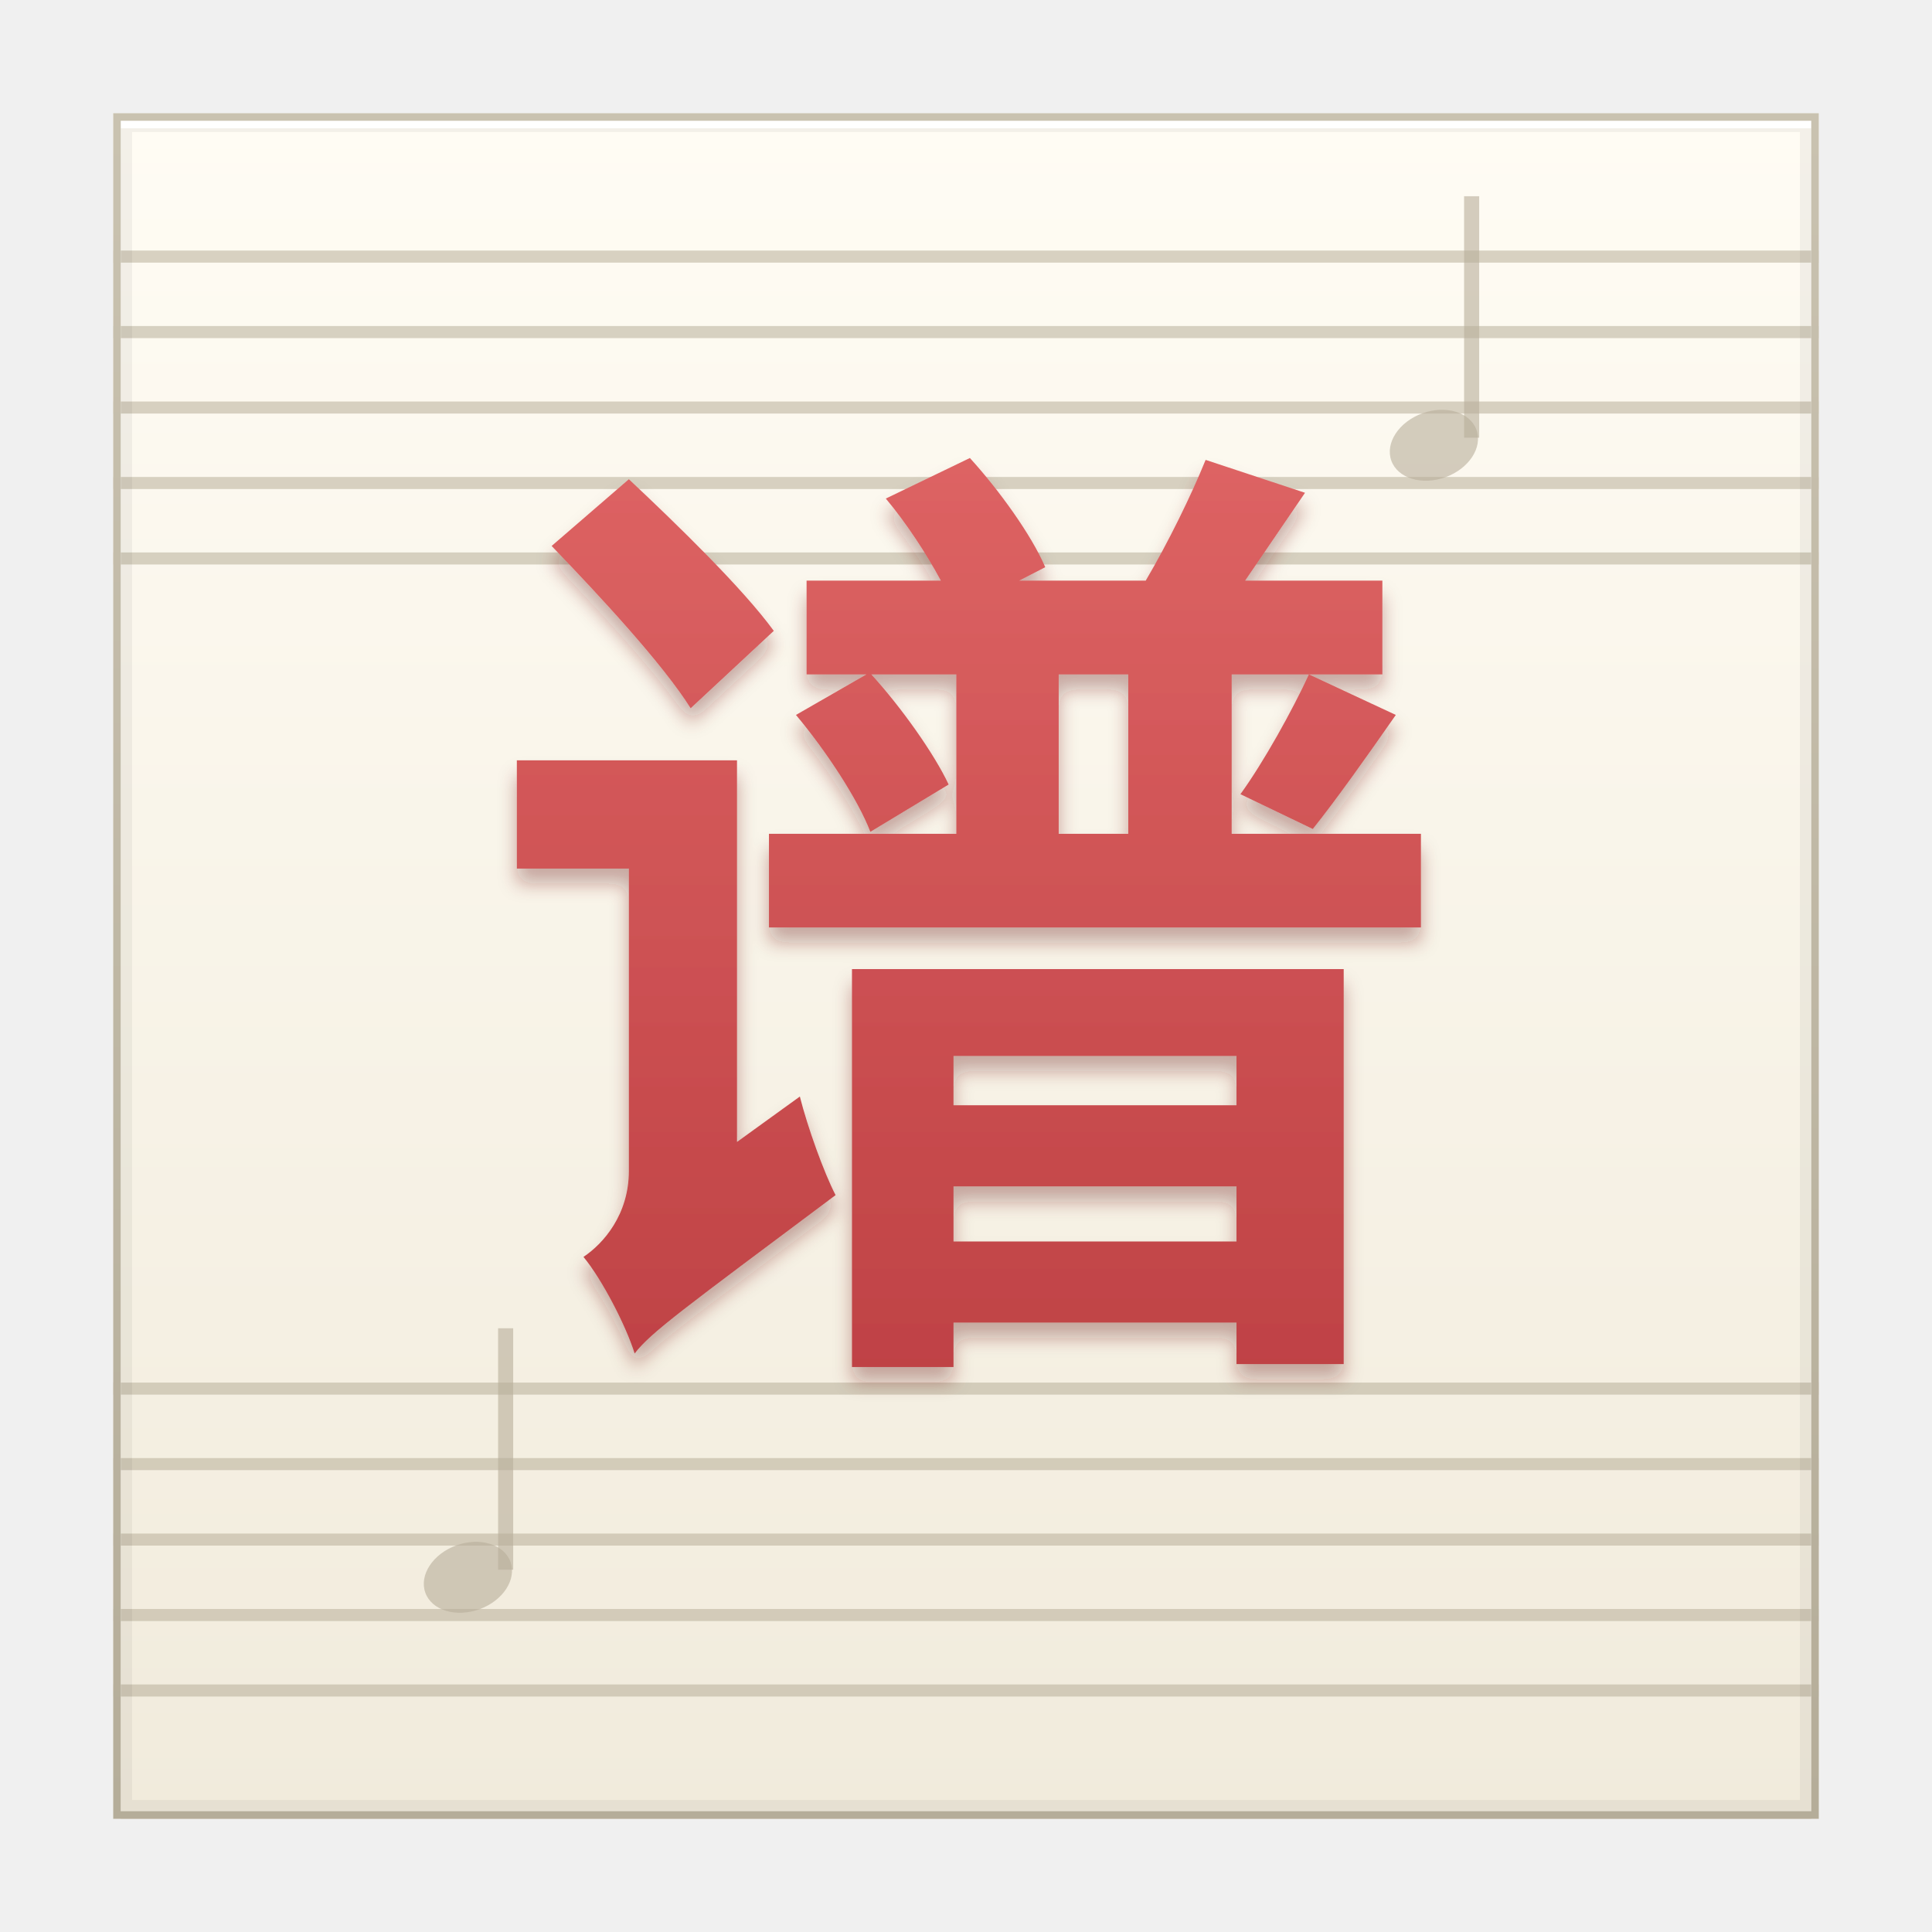
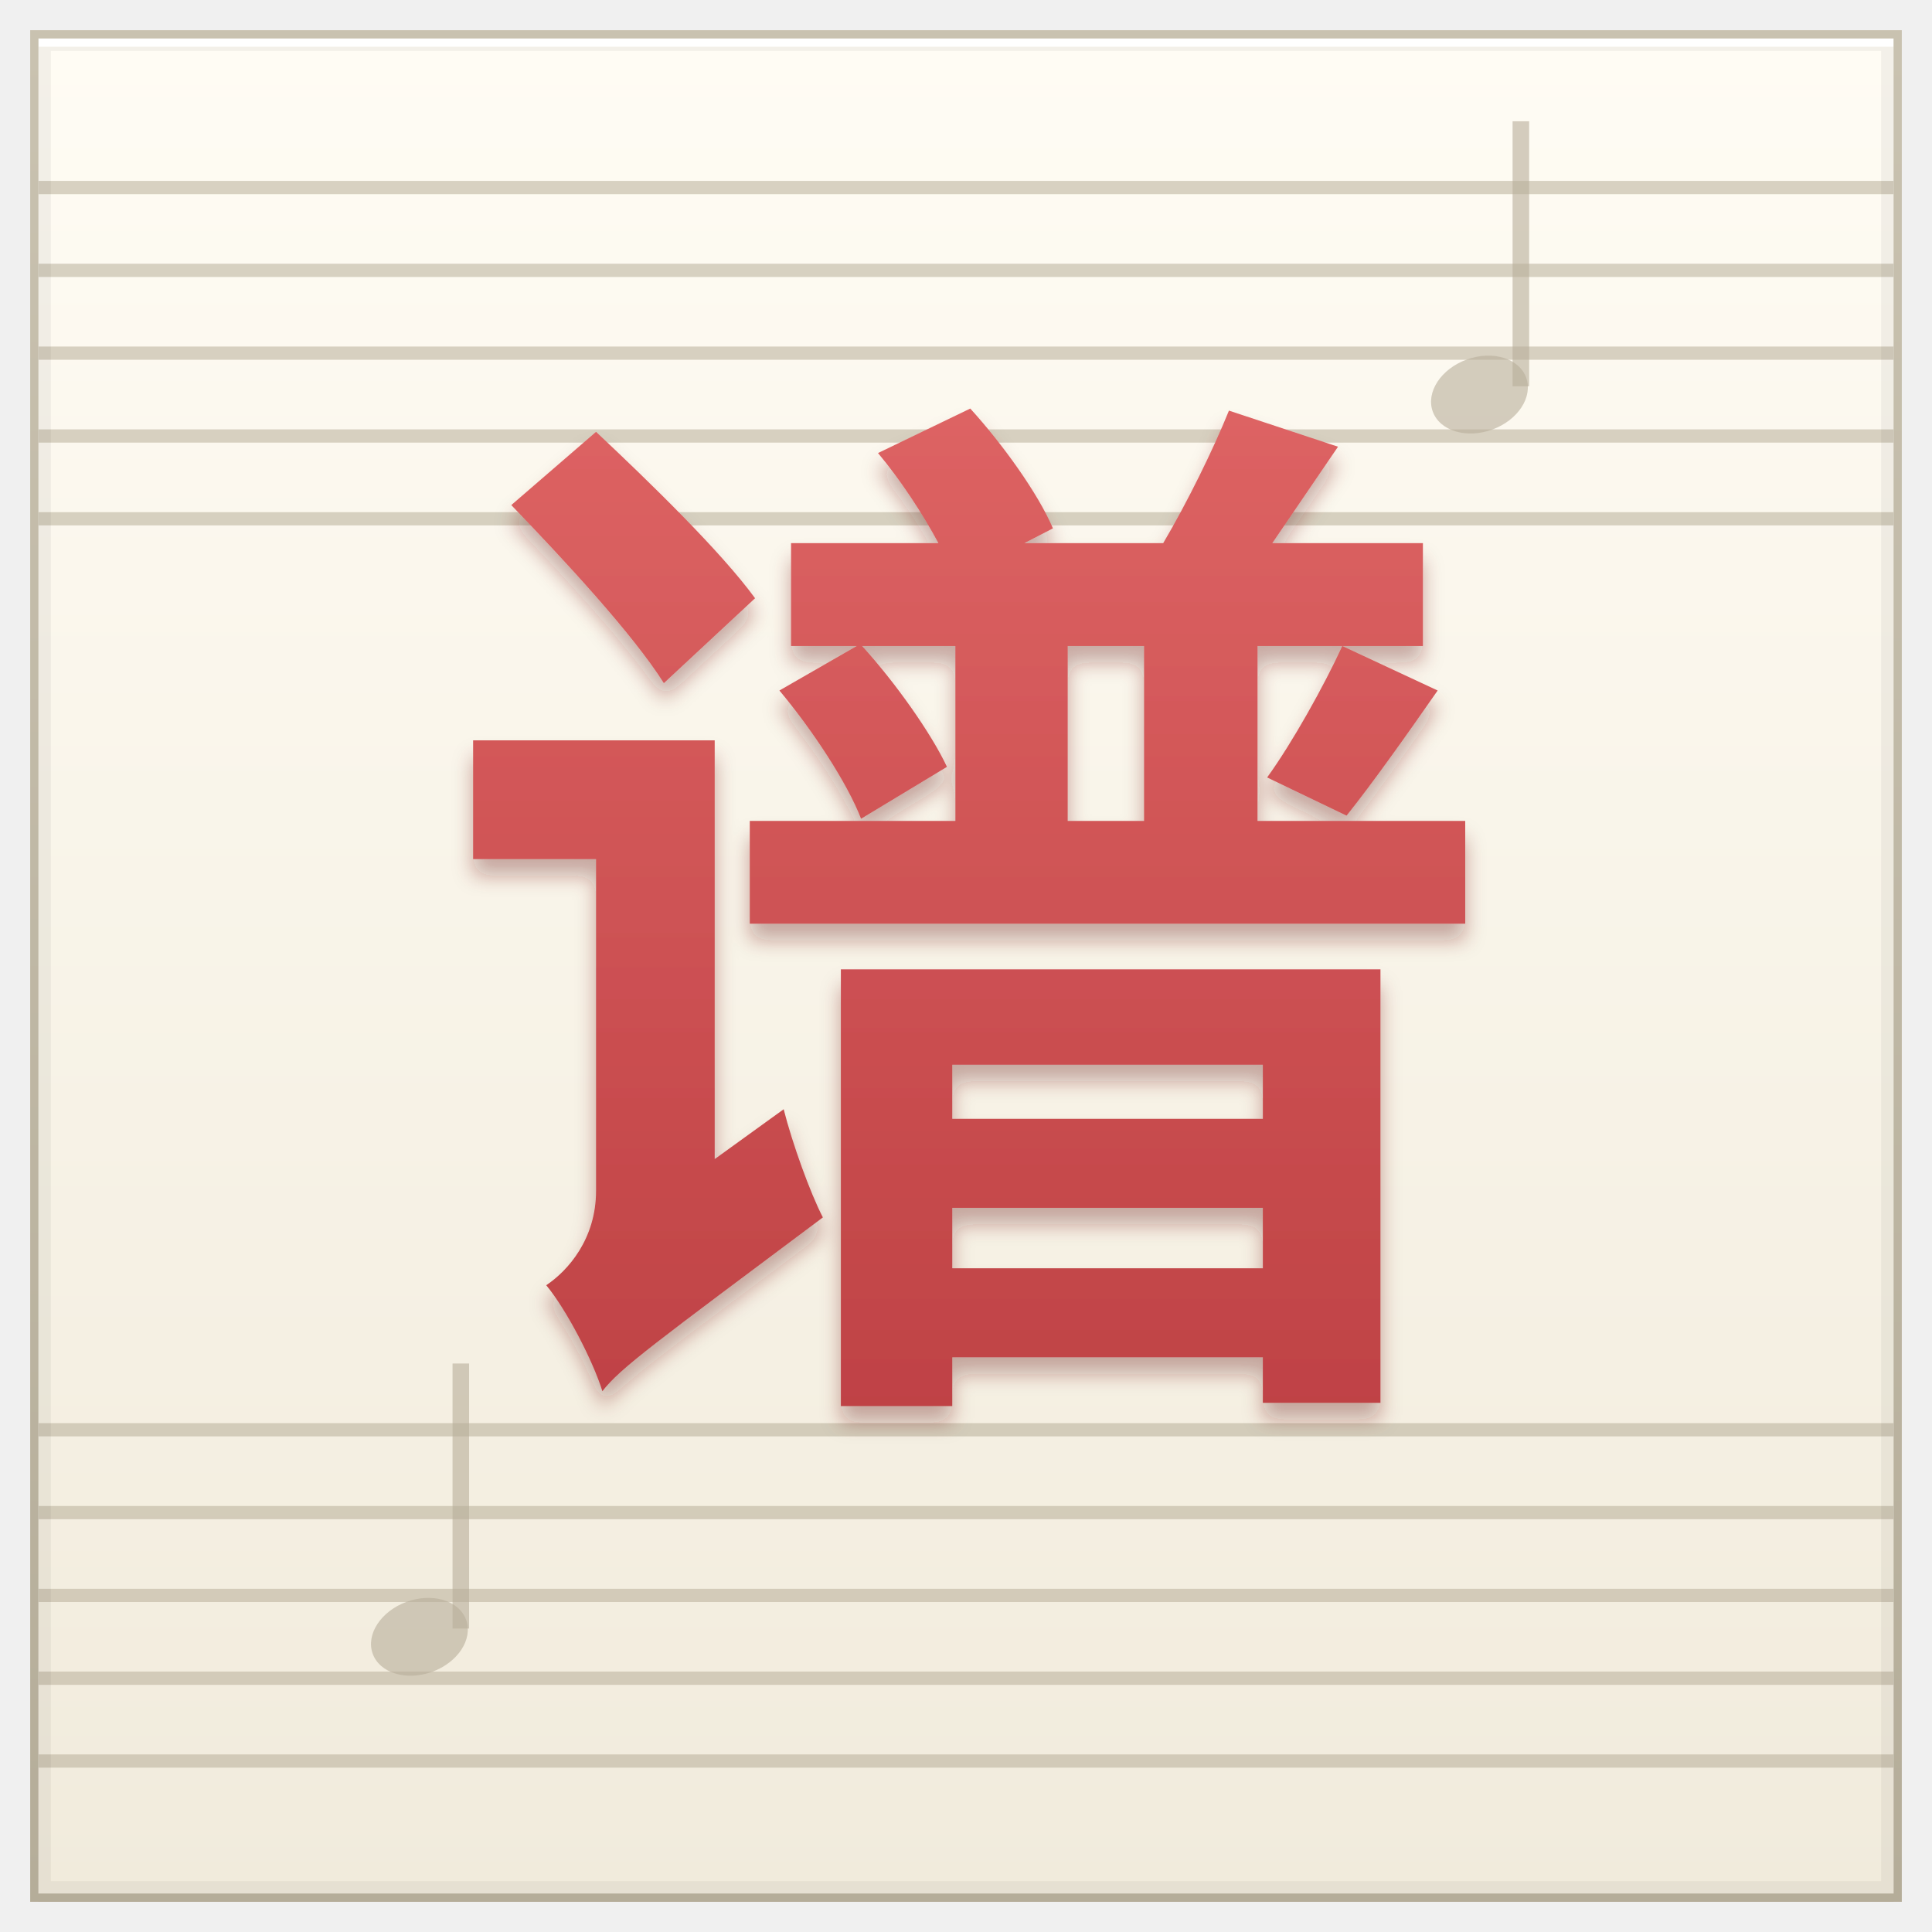
<svg xmlns="http://www.w3.org/2000/svg" viewBox="0 0 256 256" width="256" height="256">
-   <defs>
-     <path id="sq" d="M15 15H241V241H15Z" />
-     <clipPath id="clip">
-       <use href="#sq" />
-     </clipPath>
-     <linearGradient id="paper" x1="0" y1="15" x2="0" y2="241" gradientUnits="userSpaceOnUse">
-       <stop offset="0" stop-color="#FFFCF4" />
-       <stop offset="1" stop-color="#F1EBDC" />
-     </linearGradient>
-     <linearGradient id="red" x1="0" y1="50" x2="0" y2="210" gradientUnits="userSpaceOnUse">
-       <stop offset="0" stop-color="#E06666" />
-       <stop offset="1" stop-color="#B83A3E" />
-     </linearGradient>
-     <linearGradient id="rim" x1="0" y1="15" x2="0" y2="241" gradientUnits="userSpaceOnUse">
-       <stop offset="0" stop-color="#C9C2B0" />
-       <stop offset="1" stop-color="#B5AD99" />
-     </linearGradient>
-     <filter id="ink" x="-10%" y="-10%" width="120%" height="130%">
-       <feDropShadow dx="0" dy="2" stdDeviation="1.2" flood-color="#6A1E20" flood-opacity="0.35" />
-     </filter>
-   </defs>
-   <use href="#sq" fill="url(#paper)" />
-   <g clip-path="url(#clip)">
-     <g stroke="#B7AE99" stroke-opacity="0.55" stroke-width="1.6">
-       <path d="M15 34H241M15 44H241M15 54H241M15 64H241M15 74H241" />
-       <path d="M15 184H241M15 194H241M15 204H241M15 214H241M15 224H241" />
+   <g transform="translate(128 128) scale(1.09735) translate(-128 -128)">
+     <defs>
+       <path id="sq" d="M15 15H241V241H15Z" />
+       <clipPath id="clip">
+         <use href="#sq" />
+       </clipPath>
+       <linearGradient id="paper" x1="0" y1="15" x2="0" y2="241" gradientUnits="userSpaceOnUse">
+         <stop offset="0" stop-color="#FFFCF4" />
+         <stop offset="1" stop-color="#F1EBDC" />
+       </linearGradient>
+       <linearGradient id="red" x1="0" y1="50" x2="0" y2="210" gradientUnits="userSpaceOnUse">
+         <stop offset="0" stop-color="#E06666" />
+         <stop offset="1" stop-color="#B83A3E" />
+       </linearGradient>
+       <linearGradient id="rim" x1="0" y1="15" x2="0" y2="241" gradientUnits="userSpaceOnUse">
+         <stop offset="0" stop-color="#C9C2B0" />
+         <stop offset="1" stop-color="#B5AD99" />
+       </linearGradient>
+       <filter id="ink" x="-10%" y="-10%" width="120%" height="130%">
+         <feDropShadow dx="0" dy="2" stdDeviation="1.2" flood-color="#6A1E20" flood-opacity="0.35" />
+       </filter>
+     </defs>
+     <use href="#sq" fill="url(#paper)" />
+     <g clip-path="url(#clip)">
+       <g stroke="#B7AE99" stroke-opacity="0.55" stroke-width="1.6">
+         <path d="M15 34H241M15 44H241M15 54H241M15 64H241M15 74H241" />
+         <path d="M15 184H241M15 194H241M15 204H241M15 214H241M15 224H241" />
+       </g>
+       <g fill="#B7AE99" fill-opacity="0.6">
+         <ellipse cx="190" cy="59" rx="6" ry="4.5" transform="rotate(-20 190 59)" />
+         <path d="M195 58V26" stroke="#B7AE99" stroke-opacity="0.6" stroke-width="2" />
+         <ellipse cx="62" cy="209" rx="6" ry="4.5" transform="rotate(-20 62 209)" />
+         <path d="M67 208V176" stroke="#B7AE99" stroke-opacity="0.6" stroke-width="2" />
+       </g>
+       <use href="#sq" fill="none" stroke="#000" stroke-opacity="0.05" stroke-width="5" />
+       <use href="#sq" fill="none" stroke="#fff" stroke-width="2" transform="translate(0 1)" />
+       <use href="#sq" fill="none" stroke="url(#rim)" stroke-width="2" />
    </g>
-     <g fill="#B7AE99" fill-opacity="0.6">
-       <ellipse cx="190" cy="59" rx="6" ry="4.5" transform="rotate(-20 190 59)" />
-       <path d="M195 58V26" stroke="#B7AE99" stroke-opacity="0.6" stroke-width="2" />
-       <ellipse cx="62" cy="209" rx="6" ry="4.5" transform="rotate(-20 62 209)" />
-       <path d="M67 208V176" stroke="#B7AE99" stroke-opacity="0.6" stroke-width="2" />
-     </g>
-     <use href="#sq" fill="none" stroke="#000" stroke-opacity="0.05" stroke-width="5" />
-     <use href="#sq" fill="none" stroke="#fff" stroke-width="2" transform="translate(0 1)" />
-     <use href="#sq" fill="none" stroke="url(#rim)" stroke-width="2" />
+     <text x="128" y="170" text-anchor="middle" font-family="Microsoft YaHei, 微软雅黑, sans-serif" font-weight="700" font-size="128" fill="url(#red)" filter="url(#ink)">谱</text>
  </g>
-   <text x="128" y="170" text-anchor="middle" font-family="Microsoft YaHei, 微软雅黑, sans-serif" font-weight="700" font-size="128" fill="url(#red)" filter="url(#ink)">谱</text>
</svg>
